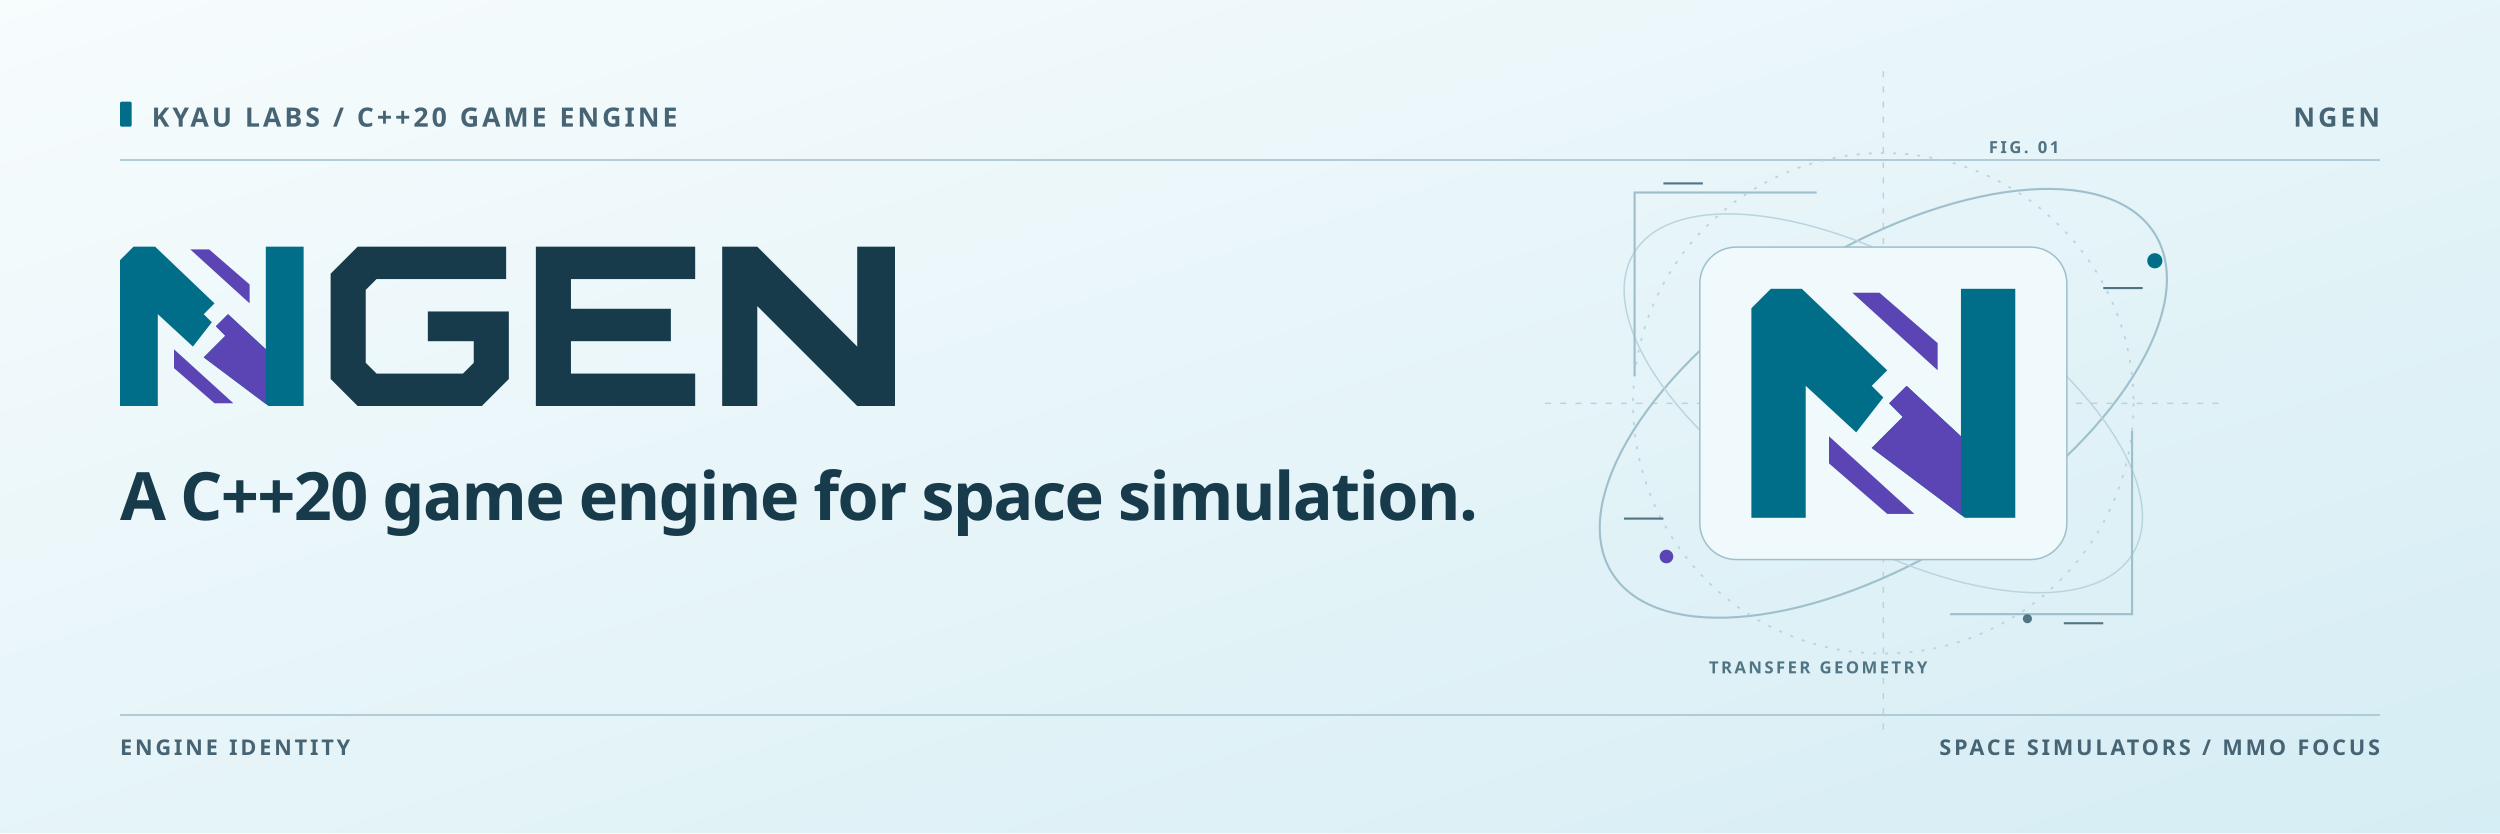
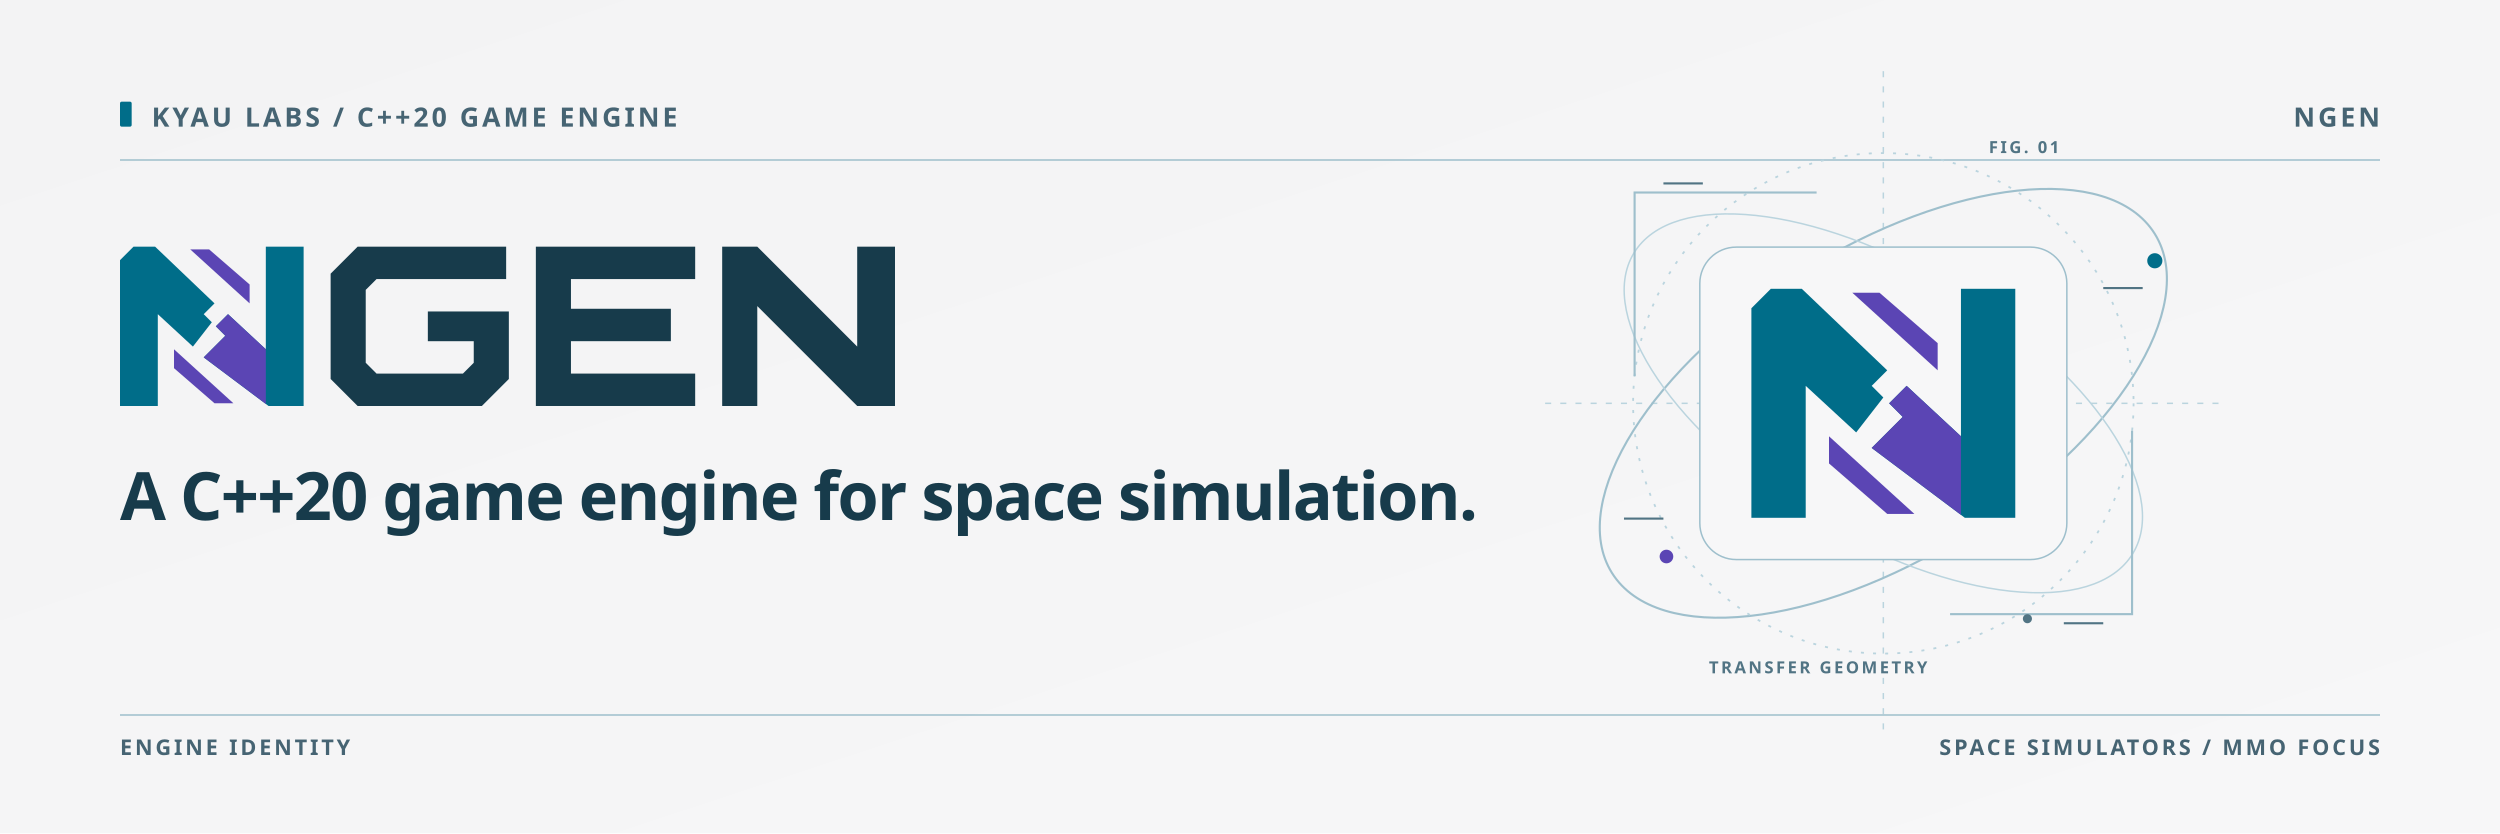
<svg xmlns="http://www.w3.org/2000/svg" viewBox="0 0 1500 500" width="1500" height="500" role="img" aria-labelledby="title">
  <defs>
    <linearGradient id="field" x2="1" y2="1" gradientUnits="objectBoundingBox">
-       <stop stop-color="#F7FCFD" />
-       <stop offset="1" stop-color="#D5EDF4" />
+       <stop stop-color="#F3F3F4" />
+       <stop offset="1" stop-color="#F7F7F8" />
    </linearGradient>
  </defs>
  <rect x="0" y="0" width="1500" height="500" rx="0" fill="url(#field)" stroke="none" />
  <rect x="72" y="61" width="7" height="15" rx="1" fill="#006D89" stroke="none" />
  <text x="91" y="76" fill="#466473" font-family="Adwaita Mono, sans-serif" font-size="16" font-weight="600" letter-spacing="1.8" text-anchor="start">KYAU LABS  /  C++20 GAME ENGINE</text>
  <text x="1428" y="76" fill="#466473" font-family="Adwaita Mono, sans-serif" font-size="16" font-weight="600" letter-spacing="1.8" text-anchor="end">NGEN</text>
  <path d="M72 96H1428" stroke="#A6C4CF" />
  <g transform="translate(1130 242) scale(0.91)">
    <path d="M-223 0H223M0-219V219" fill="none" stroke="#BAD4DE" stroke-width="1" stroke-dasharray="4 6" />
    <ellipse cx="0" cy="0" rx="211" ry="102" fill="none" stroke="#9EBFCC" stroke-width="1.4" transform="rotate(-32)" />
    <ellipse cx="0" cy="0" rx="192" ry="89" fill="none" stroke="#BAD4DE" stroke-width="1" transform="rotate(31)" />
    <circle cx="0" cy="0" r="165" fill="none" stroke="#BAD4DE" stroke-width="1.2" stroke-dasharray="2 6" />
    <path d="M-164-18V-139H-44M164 18V139H44" fill="none" stroke="#9EBFCC" stroke-width="1.4" />
    <path d="M-145-145H-119M145 145H119M-171 76H-145M145-76H171" fill="none" stroke="#517484" stroke-width="1.4" />
    <circle cx="179" cy="-94" r="5" fill="#006D89" />
    <circle cx="-143" cy="101" r="4.5" fill="#5B45B4" />
    <circle cx="95" cy="142" r="3" fill="#517484" />
-     <rect x="-121" y="-103" width="242" height="206" rx="24" fill="#F0FAFC" stroke="#9EBFCC" />
+     <rect x="-121" y="-103" width="242" height="206" rx="24" fill="#F7F7F8" stroke="#9EBFCC" />
    <g transform="translate(-87 -75.5) scale(2.55882)">
      <path d="M0 59V5L5 0H13L35 21L31 25L34 28L27 37L14 25V59ZM40 25L54 38V0H68V59H55L31 41L39 33L35.5 29.5Z" fill="#006D89" />
      <path d="M40 25L54 38V58.25L31 41L39 33L35.5 29.5ZM20 38L42 58H35L20 45Z" fill="#5B45B4" />
      <g transform="rotate(180 34 29.5)">
        <path d="M20 38L42 58H35L20 45Z" fill="#5B45B4" />
      </g>
    </g>
    <text x="-115" y="178" fill="#517484" font-family="Adwaita Mono, sans-serif" font-size="11" font-weight="600" letter-spacing="1.6" text-anchor="start">TRANSFER GEOMETRY</text>
    <text x="116" y="-165" fill="#517484" font-family="Adwaita Mono, sans-serif" font-size="11" font-weight="600" letter-spacing="1.6" text-anchor="end">FIG. 01</text>
  </g>
  <g transform="translate(72 148) scale(1.62021)">
    <g transform="translate(0 -23.5)">
      <g transform="translate(0 23.5)">
        <path d="M0 59V5L5 0H13L35 21L31 25L34 28L27 37L14 25V59ZM40 25L54 38V0H68V59H55L31 41L39 33L35.5 29.5Z" fill="#006D89" />
        <path d="M40 25L54 38V58.25L31 41L39 33L35.5 29.5ZM20 38L42 58H35L20 45Z" fill="#5B45B4" />
        <g transform="rotate(180 34 29.5)">
          <path d="M20 38L42 58H35L20 45Z" fill="#5B45B4" />
        </g>
        <g transform="translate(78 0)">
          <path d="M10 0H65V12H17L13 16V43L17 47H49L53 43V35H36V24H66V49L56 59H10L0 49V10Z" fill="#173B4B" />
        </g>
        <g transform="translate(154 0)">
          <path d="M0 0H59V12H13V23H50V35H13V47H59V59H0Z" fill="#173B4B" />
        </g>
        <g transform="translate(223 0)">
          <path d="M0 0H13L50 37V0H64V59H50L13 22V59H0Z" fill="#173B4B" />
        </g>
      </g>
    </g>
  </g>
  <text x="72" y="312" fill="#173B4B" font-family="Adwaita Sans, sans-serif" font-size="40" font-weight="700" letter-spacing="-1.0" text-anchor="start">A C++20 game engine for space simulation.</text>
  <path d="M72 429H1428" stroke="#A6C4CF" />
  <text x="72" y="453" fill="#466473" font-family="Adwaita Mono, sans-serif" font-size="13" font-weight="600" letter-spacing="1.7" text-anchor="start">ENGINE IDENTITY</text>
  <text x="1428" y="453" fill="#466473" font-family="Adwaita Mono, sans-serif" font-size="13" font-weight="600" letter-spacing="1.7" text-anchor="end">SPACE SIMULATORS  /  MMO FOCUS</text>
</svg>
